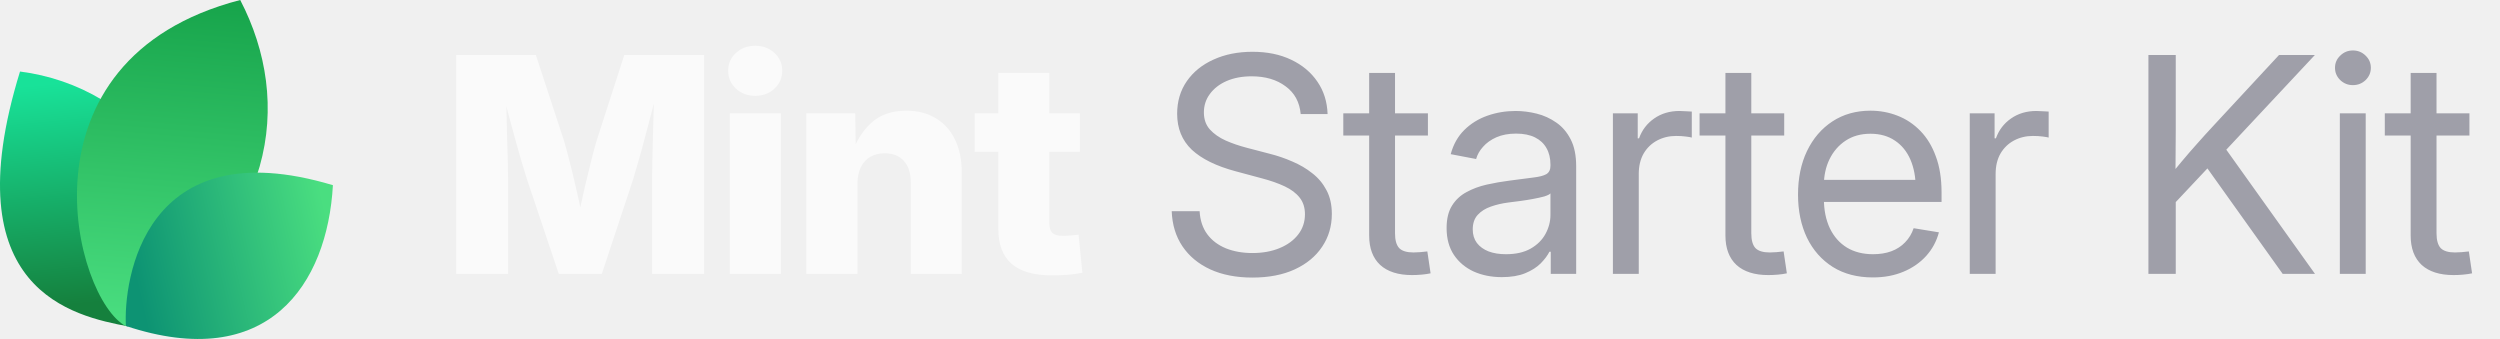
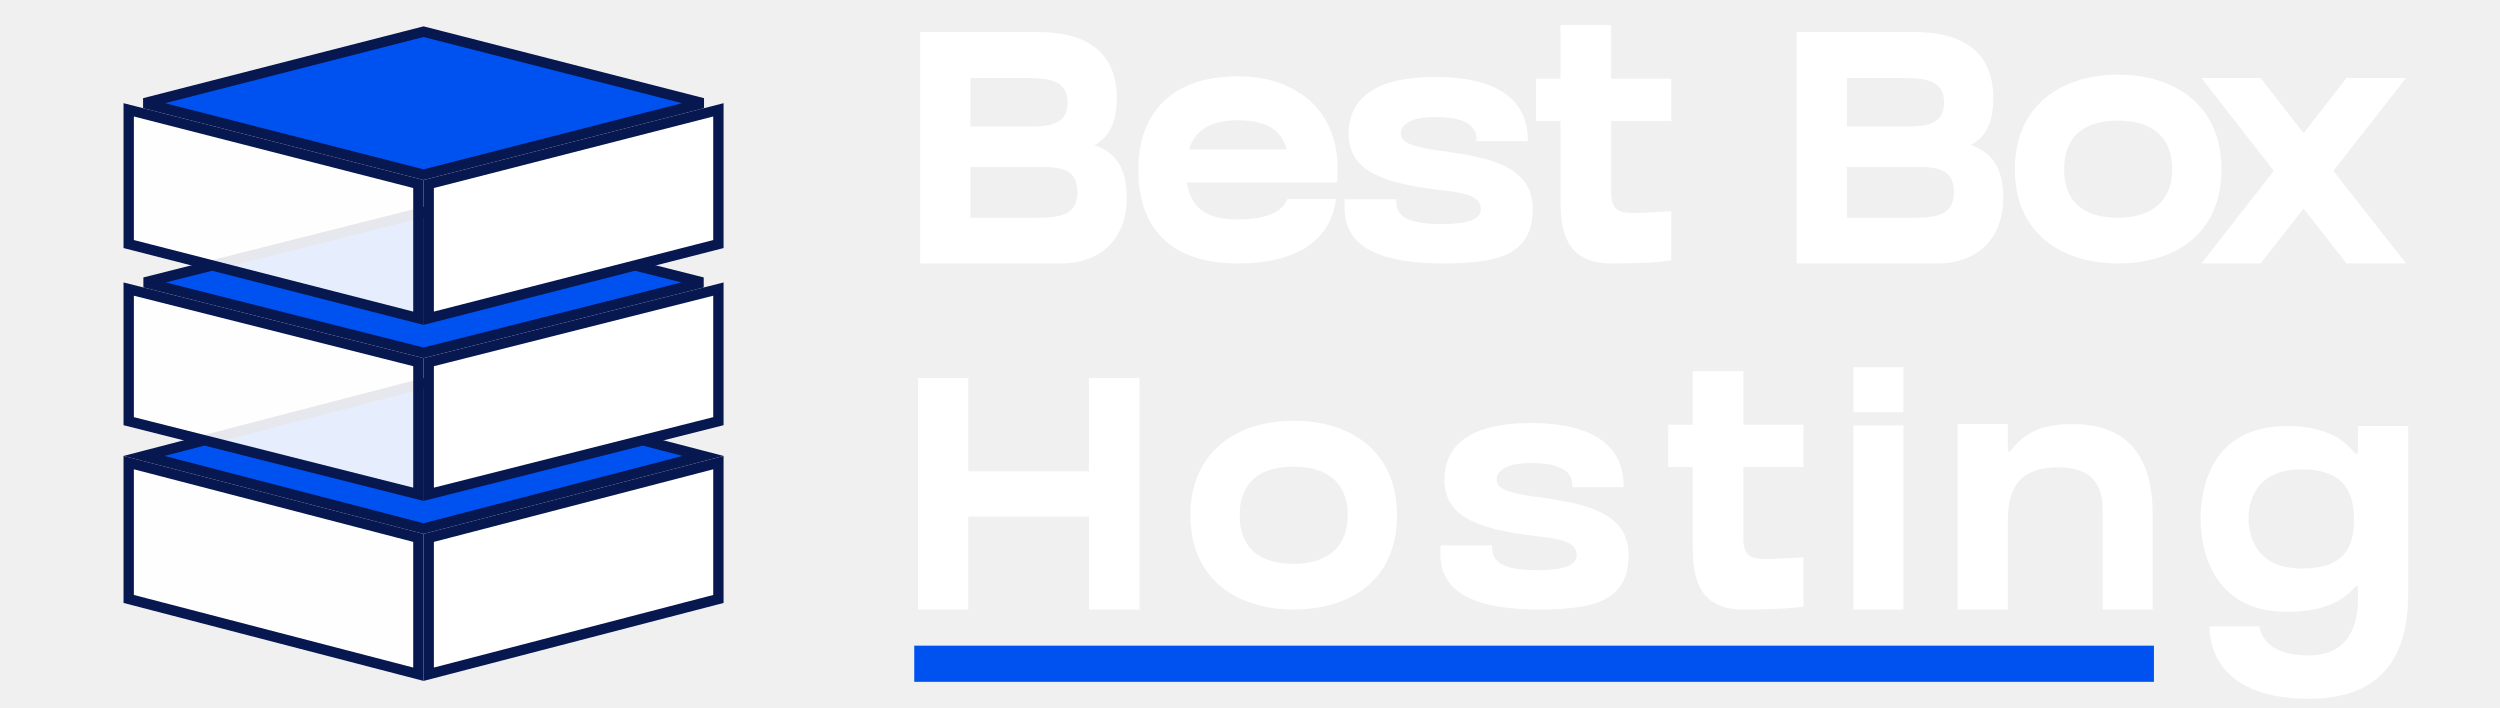
- <svg xmlns="http://www.w3.org/2000/svg" width="177" height="24" viewBox="0 0 177 24" fill="none">
-   <path d="M9.061 23.108C5.268 22.377 -3.391 20.627 1.417 5.064C9.634 6.099 16.973 14.064 9.061 23.108Z" fill="url(#paint0_linear_17557_2145)" />
-   <path d="M8.919 23.094C5.276 21.222 0.784 4.209 17.007 0C20.757 7.193 19.621 16.545 8.919 23.094Z" fill="url(#paint1_linear_17557_2145)" />
-   <path d="M8.914 23.079C8.735 19.882 10.159 9.085 23.57 13.111C23.181 20.123 18.984 26.418 8.914 23.079Z" fill="url(#paint2_linear_17557_2145)" />
-   <path d="M32.301 19.392V3.894H37.938L39.925 9.948C40.036 10.315 40.164 10.787 40.31 11.362C40.462 11.938 40.611 12.552 40.757 13.204C40.91 13.855 41.048 14.483 41.173 15.086C41.305 15.682 41.412 16.192 41.495 16.615H40.695C40.771 16.192 40.871 15.682 40.996 15.086C41.128 14.49 41.267 13.866 41.412 13.214C41.565 12.562 41.714 11.948 41.86 11.373C42.005 10.79 42.133 10.315 42.244 9.948L44.2 3.894H49.848V19.392H46.166V12.704C46.166 12.357 46.173 11.917 46.187 11.383C46.2 10.849 46.214 10.27 46.228 9.646C46.249 9.022 46.266 8.391 46.28 7.753C46.301 7.115 46.311 6.519 46.311 5.964H46.623C46.485 6.561 46.332 7.181 46.166 7.826C45.999 8.471 45.833 9.102 45.666 9.719C45.507 10.336 45.351 10.901 45.198 11.414C45.053 11.928 44.928 12.357 44.824 12.704L42.608 19.392H39.561L37.314 12.704C37.203 12.357 37.072 11.928 36.919 11.414C36.773 10.901 36.614 10.34 36.441 9.729C36.274 9.112 36.104 8.481 35.931 7.836C35.764 7.192 35.608 6.567 35.463 5.964H35.827C35.834 6.512 35.844 7.105 35.858 7.743C35.872 8.374 35.886 9.005 35.9 9.636C35.92 10.26 35.938 10.839 35.952 11.373C35.965 11.907 35.972 12.351 35.972 12.704V19.392H32.301ZM51.668 19.392V8.024H55.288V19.392H51.668ZM53.468 6.786C52.927 6.786 52.473 6.616 52.105 6.276C51.738 5.93 51.554 5.507 51.554 5.007C51.554 4.508 51.738 4.088 52.105 3.749C52.473 3.409 52.927 3.239 53.468 3.239C54.009 3.239 54.463 3.409 54.83 3.749C55.198 4.082 55.382 4.501 55.382 5.007C55.382 5.507 55.198 5.93 54.83 6.276C54.463 6.616 54.009 6.786 53.468 6.786ZM60.708 13.027V19.392H57.088V8.024H60.551L60.593 10.967H60.281C60.593 10.024 61.061 9.268 61.685 8.7C62.309 8.124 63.138 7.836 64.171 7.836C64.975 7.836 65.672 8.017 66.262 8.377C66.851 8.731 67.302 9.234 67.614 9.885C67.933 10.537 68.092 11.307 68.092 12.194V19.392H64.483V12.912C64.483 12.26 64.32 11.754 63.994 11.394C63.675 11.033 63.221 10.853 62.632 10.853C62.25 10.853 61.914 10.936 61.623 11.102C61.332 11.269 61.106 11.515 60.947 11.841C60.787 12.16 60.708 12.555 60.708 13.027ZM76.456 8.024V10.749H69.008V8.024H76.456ZM70.683 5.163H74.292V15.783C74.292 16.102 74.361 16.334 74.5 16.48C74.646 16.625 74.899 16.698 75.259 16.698C75.405 16.698 75.596 16.688 75.831 16.667C76.074 16.646 76.251 16.629 76.362 16.615L76.632 19.309C76.313 19.378 75.963 19.427 75.582 19.455C75.207 19.482 74.836 19.496 74.469 19.496C73.2 19.496 72.25 19.222 71.619 18.674C70.995 18.127 70.683 17.308 70.683 16.22V5.163Z" fill="#FAFAFA" />
-   <path d="M88.667 19.652C87.523 19.652 86.528 19.458 85.682 19.07C84.843 18.681 84.188 18.137 83.716 17.437C83.245 16.736 82.992 15.908 82.957 14.951H84.933C84.968 15.596 85.148 16.14 85.474 16.584C85.8 17.021 86.24 17.354 86.795 17.582C87.35 17.804 87.974 17.915 88.667 17.915C89.388 17.915 90.026 17.801 90.581 17.572C91.143 17.343 91.583 17.024 91.902 16.615C92.228 16.199 92.391 15.717 92.391 15.169C92.391 14.698 92.266 14.306 92.017 13.994C91.767 13.675 91.413 13.408 90.956 13.193C90.498 12.978 89.954 12.787 89.323 12.621L87.502 12.132C86.123 11.765 85.082 11.255 84.382 10.603C83.689 9.944 83.342 9.095 83.342 8.055C83.342 7.174 83.571 6.404 84.028 5.746C84.486 5.087 85.117 4.577 85.921 4.217C86.726 3.849 87.645 3.666 88.678 3.666C89.718 3.666 90.63 3.853 91.413 4.227C92.204 4.602 92.824 5.122 93.275 5.787C93.726 6.446 93.965 7.209 93.993 8.076H92.089C92.013 7.23 91.656 6.574 91.018 6.11C90.387 5.638 89.586 5.403 88.615 5.403C87.95 5.403 87.36 5.513 86.847 5.735C86.341 5.957 85.946 6.262 85.661 6.651C85.377 7.032 85.235 7.469 85.235 7.961C85.235 8.447 85.377 8.849 85.661 9.168C85.946 9.48 86.317 9.74 86.774 9.948C87.232 10.149 87.724 10.319 88.251 10.457L89.884 10.884C90.439 11.023 90.977 11.206 91.496 11.435C92.023 11.657 92.495 11.934 92.911 12.267C93.334 12.593 93.67 12.995 93.92 13.474C94.17 13.945 94.294 14.504 94.294 15.149C94.294 16.015 94.066 16.788 93.608 17.468C93.157 18.148 92.512 18.681 91.673 19.07C90.834 19.458 89.832 19.652 88.667 19.652ZM101.097 8.024V9.594H95.106V8.024H101.097ZM96.937 5.163H98.767V16.521C98.767 17 98.865 17.347 99.059 17.562C99.26 17.77 99.6 17.874 100.078 17.874C100.21 17.874 100.366 17.867 100.546 17.853C100.733 17.832 100.903 17.815 101.056 17.801L101.285 19.351C101.097 19.392 100.886 19.423 100.65 19.444C100.414 19.465 100.189 19.475 99.974 19.475C98.996 19.475 98.244 19.236 97.717 18.758C97.197 18.272 96.937 17.579 96.937 16.677V5.163ZM106.33 19.621C105.595 19.621 104.932 19.489 104.343 19.226C103.754 18.955 103.285 18.564 102.939 18.05C102.592 17.53 102.419 16.896 102.419 16.147C102.419 15.495 102.547 14.965 102.804 14.556C103.06 14.146 103.403 13.828 103.833 13.599C104.263 13.363 104.742 13.186 105.269 13.068C105.796 12.95 106.333 12.857 106.881 12.787C107.574 12.69 108.132 12.617 108.555 12.569C108.978 12.52 109.287 12.441 109.481 12.33C109.675 12.212 109.772 12.014 109.772 11.737V11.654C109.772 11.203 109.679 10.815 109.492 10.489C109.311 10.163 109.041 9.91 108.68 9.729C108.32 9.549 107.872 9.459 107.338 9.459C106.805 9.459 106.34 9.546 105.945 9.719C105.556 9.892 105.241 10.118 104.998 10.395C104.755 10.665 104.593 10.953 104.509 11.258L102.71 10.915C102.897 10.222 103.22 9.65 103.677 9.199C104.135 8.748 104.679 8.412 105.31 8.19C105.941 7.968 106.607 7.857 107.307 7.857C107.8 7.857 108.295 7.92 108.795 8.044C109.301 8.169 109.765 8.381 110.188 8.679C110.611 8.97 110.951 9.369 111.208 9.875C111.464 10.374 111.593 11.005 111.593 11.768V19.392H109.793V17.822H109.7C109.568 18.085 109.363 18.359 109.086 18.643C108.809 18.921 108.444 19.153 107.994 19.34C107.543 19.527 106.988 19.621 106.33 19.621ZM106.621 17.998C107.321 17.998 107.904 17.867 108.368 17.603C108.84 17.333 109.19 16.986 109.419 16.563C109.654 16.133 109.772 15.682 109.772 15.211V13.692C109.703 13.769 109.554 13.841 109.325 13.911C109.096 13.973 108.829 14.032 108.524 14.088C108.226 14.143 107.921 14.192 107.609 14.233C107.304 14.275 107.033 14.309 106.798 14.337C106.354 14.393 105.938 14.49 105.549 14.628C105.168 14.76 104.86 14.954 104.624 15.211C104.388 15.467 104.27 15.811 104.27 16.241C104.27 16.615 104.367 16.934 104.561 17.198C104.762 17.461 105.04 17.662 105.393 17.801C105.747 17.933 106.156 17.998 106.621 17.998ZM114.193 19.392V8.024H115.951V9.792H116.045C116.253 9.209 116.61 8.741 117.116 8.388C117.622 8.034 118.219 7.857 118.905 7.857C119.058 7.857 119.217 7.864 119.384 7.878C119.55 7.885 119.682 7.892 119.779 7.899V9.74C119.716 9.719 119.578 9.695 119.363 9.667C119.155 9.639 118.922 9.625 118.666 9.625C118.174 9.625 117.726 9.733 117.324 9.948C116.922 10.163 116.603 10.471 116.367 10.874C116.138 11.276 116.024 11.758 116.024 12.319V19.392H114.193ZM126.322 8.024V9.594H120.33V8.024H126.322ZM122.161 5.163H123.992V16.521C123.992 17 124.089 17.347 124.283 17.562C124.484 17.77 124.824 17.874 125.302 17.874C125.434 17.874 125.59 17.867 125.77 17.853C125.958 17.832 126.127 17.815 126.28 17.801L126.509 19.351C126.322 19.392 126.11 19.423 125.874 19.444C125.639 19.465 125.413 19.475 125.198 19.475C124.221 19.475 123.468 19.236 122.941 18.758C122.421 18.272 122.161 17.579 122.161 16.677V5.163ZM132.604 19.642C131.502 19.642 130.555 19.396 129.765 18.903C128.974 18.404 128.364 17.714 127.934 16.834C127.511 15.946 127.3 14.927 127.3 13.775C127.3 12.611 127.511 11.584 127.934 10.697C128.364 9.802 128.964 9.102 129.734 8.596C130.51 8.089 131.408 7.836 132.428 7.836C133.1 7.836 133.738 7.954 134.341 8.19C134.952 8.426 135.489 8.783 135.954 9.261C136.425 9.74 136.793 10.343 137.056 11.071C137.327 11.792 137.462 12.645 137.462 13.63V14.296H128.433V12.735H136.463L135.631 13.297C135.631 12.541 135.506 11.876 135.257 11.3C135.007 10.725 134.643 10.277 134.165 9.958C133.686 9.632 133.107 9.469 132.428 9.469C131.748 9.469 131.162 9.632 130.67 9.958C130.177 10.284 129.796 10.725 129.526 11.279C129.262 11.827 129.13 12.441 129.13 13.12V14.046C129.13 14.864 129.273 15.572 129.557 16.168C129.841 16.757 130.243 17.211 130.763 17.53C131.283 17.842 131.901 17.998 132.615 17.998C133.093 17.998 133.523 17.929 133.905 17.79C134.293 17.645 134.619 17.433 134.882 17.156C135.153 16.879 135.354 16.546 135.486 16.157L137.275 16.449C137.108 17.08 136.81 17.634 136.38 18.113C135.95 18.591 135.413 18.966 134.768 19.236C134.123 19.507 133.402 19.642 132.604 19.642ZM139.459 19.392V8.024H141.217V9.792H141.311C141.519 9.209 141.876 8.741 142.382 8.388C142.888 8.034 143.485 7.857 144.171 7.857C144.324 7.857 144.483 7.864 144.649 7.878C144.816 7.885 144.948 7.892 145.045 7.899V9.74C144.982 9.719 144.844 9.695 144.629 9.667C144.421 9.639 144.188 9.625 143.932 9.625C143.439 9.625 142.992 9.733 142.59 9.948C142.188 10.163 141.869 10.471 141.633 10.874C141.404 11.276 141.29 11.758 141.29 12.319V19.392H139.459ZM153.429 14.961V12.715C153.783 12.257 154.136 11.82 154.49 11.404C154.844 10.981 155.204 10.565 155.572 10.156C155.939 9.74 156.314 9.327 156.695 8.918L161.355 3.894H163.893L157.277 10.967H157.184L153.429 14.961ZM152.108 19.392V3.894H154.043V9.241L154.022 12.559L154.043 13.505V19.392H152.108ZM161.615 19.392L155.967 11.477L157.173 9.969L163.903 19.392H161.615ZM165.661 19.392V8.024H167.492V19.392H165.661ZM166.587 6.027C166.24 6.027 165.942 5.909 165.692 5.673C165.443 5.43 165.318 5.139 165.318 4.799C165.318 4.459 165.443 4.172 165.692 3.936C165.942 3.693 166.24 3.572 166.587 3.572C166.934 3.572 167.232 3.693 167.482 3.936C167.731 4.172 167.856 4.459 167.856 4.799C167.856 5.139 167.731 5.43 167.482 5.673C167.232 5.909 166.934 6.027 166.587 6.027ZM174.836 8.024V9.594H168.844V8.024H174.836ZM170.675 5.163H172.506V16.521C172.506 17 172.603 17.347 172.797 17.562C172.998 17.77 173.338 17.874 173.816 17.874C173.948 17.874 174.104 17.867 174.284 17.853C174.472 17.832 174.641 17.815 174.794 17.801L175.023 19.351C174.836 19.392 174.624 19.423 174.388 19.444C174.153 19.465 173.927 19.475 173.712 19.475C172.735 19.475 171.982 19.236 171.455 18.758C170.935 18.272 170.675 17.579 170.675 16.677V5.163Z" fill="#9F9FA9" />
-   <defs>
-     <linearGradient id="paint0_linear_17557_2145" x1="3.776" y1="5.916" x2="5.232" y2="21.559" gradientUnits="userSpaceOnUse">
-       <stop stop-color="#18E299" />
-       <stop offset="1" stop-color="#15803D" />
-     </linearGradient>
-     <linearGradient id="paint1_linear_17557_2145" x1="12.171" y1="-0.718" x2="10.19" y2="22.983" gradientUnits="userSpaceOnUse">
-       <stop stop-color="#16A34A" />
-       <stop offset="1" stop-color="#4ADE80" />
-     </linearGradient>
-     <linearGradient id="paint2_linear_17557_2145" x1="23.133" y1="15.353" x2="9.338" y2="18.52" gradientUnits="userSpaceOnUse">
-       <stop stop-color="#4ADE80" />
-       <stop offset="1" stop-color="#0D9373" />
-     </linearGradient>
-   </defs>
+ <svg xmlns="http://www.w3.org/2000/svg" width="484" height="137" viewBox="0 0 484 137" fill="none">
+   <rect x="177" y="125" width="240" height="7" fill="#0052F0" />
+   <path d="M211.862 28.088C215.894 29.496 218.134 32.376 218.134 38.264C218.134 46.904 212.374 51 205.526 51C200.662 51 178.134 51 178.134 51V6.2H195.35C196.63 6.2 198.422 6.2 200.918 6.2C210.198 6.2 216.214 9.976 216.214 19C216.214 23.864 214.678 26.552 211.862 28.088ZM198.102 15.096C195.606 15.096 189.206 15.096 187.862 15.096V24.504C191.446 24.504 196.054 24.504 198.55 24.504C203.03 24.504 206.678 24.312 206.678 19.832C206.678 15.352 202.838 15.096 198.102 15.096ZM200.15 42.168C204.95 42.168 208.598 41.848 208.598 37.24C208.598 33.016 205.91 32.312 201.43 32.312C198.358 32.312 190.486 32.312 187.862 32.312V42.168H195.99C199.83 42.168 196.886 42.168 200.15 42.168ZM258.464 35.32H229.792C230.496 40.12 233.376 42.488 239.648 42.488C245.472 42.488 248.352 40.888 249.248 38.52H258.656C257.696 46.264 251.424 51 239.648 51C227.36 51 220.384 44.856 220.384 32.888C220.384 21.176 227.552 14.776 239.648 14.776C244.704 14.776 248.8 16.056 251.808 18.168V18.104C258.72 22.84 259.36 30.392 258.848 35.32H258.464ZM239.648 23.288C234.272 23.288 231.328 25.272 230.176 28.92H249.12C248.352 26.232 246.56 23.288 239.648 23.288ZM279.394 29.24C287.522 30.456 296.738 31.864 296.738 40.376C296.738 49.272 290.338 51 279.33 51C271.202 51 265.634 49.528 262.754 46.648C260.258 44.152 260.258 41.144 260.322 39.288V38.584H270.306V38.904C270.306 41.976 272.61 43.384 279.074 43.384C282.978 43.384 286.69 42.872 286.69 40.504C286.69 37.816 283.234 37.304 279.33 36.856C278.818 36.792 278.306 36.728 277.794 36.664C267.49 35.32 261.09 33.016 261.09 25.848C261.09 20.856 263.97 14.904 277.794 14.904C292.642 14.904 295.778 21.496 295.778 27V27.32H285.858V27C285.858 24.184 283.426 22.648 277.794 22.648C272.354 22.648 271.202 24.632 271.202 25.72C271.202 27.32 272.29 28.216 278.562 29.176L279.394 29.24ZM311.912 23.416V36.152V36.92C311.912 42.104 314.216 41.4 323.56 40.888V50.36C323.56 50.36 321.64 51 311.912 51C302.12 51 302.12 43 302.12 37.816V23.416H297.384V15.224H302.12V4.856H311.912V15.224H323.56V23.416H311.912ZM381.55 28.088C385.582 29.496 387.822 32.376 387.822 38.264C387.822 46.904 382.062 51 375.214 51C370.35 51 347.822 51 347.822 51V6.2H365.038C366.318 6.2 368.11 6.2 370.606 6.2C379.886 6.2 385.902 9.976 385.902 19C385.902 23.864 384.366 26.552 381.55 28.088ZM367.79 15.096C365.294 15.096 358.894 15.096 357.55 15.096V24.504C361.134 24.504 365.742 24.504 368.238 24.504C372.718 24.504 376.366 24.312 376.366 19.832C376.366 15.352 372.526 15.096 367.79 15.096ZM369.838 42.168C374.638 42.168 378.286 41.848 378.286 37.24C378.286 33.016 375.598 32.312 371.118 32.312C368.046 32.312 360.174 32.312 357.55 32.312V42.168H365.678C369.518 42.168 366.574 42.168 369.838 42.168ZM410.04 14.456C420.984 14.456 430.072 20.28 430.072 32.76C430.072 45.368 420.984 51 410.04 51C399.16 51 390.072 45.176 390.072 32.76C390.072 20.408 399.16 14.456 410.04 14.456ZM410.04 42.168C416.184 42.168 420.536 39.224 420.536 32.76C420.536 26.104 416.184 23.352 410.04 23.352C403.96 23.352 399.608 25.976 399.608 32.76C399.608 39.48 403.96 42.168 410.04 42.168ZM465.813 15.096L451.733 33.08L465.813 51H454.293L445.973 40.376L437.653 51H426.197L440.213 33.08L426.197 15.096H437.653L445.973 25.784L454.293 15.096H465.813ZM210.821 91.248V73.2H220.613V118H210.821V100.016H187.461V118H177.733V73.2H187.461V91.248H210.821ZM250.429 81.456C261.373 81.456 270.461 87.28 270.461 99.76C270.461 112.368 261.373 118 250.429 118C239.549 118 230.461 112.176 230.461 99.76C230.461 87.408 239.549 81.456 250.429 81.456ZM250.429 109.168C256.573 109.168 260.925 106.224 260.925 99.76C260.925 93.104 256.573 90.352 250.429 90.352C244.349 90.352 239.997 92.976 239.997 99.76C239.997 106.48 244.349 109.168 250.429 109.168ZM297.948 96.24C306.076 97.456 315.292 98.864 315.292 107.376C315.292 116.272 308.892 118 297.884 118C289.756 118 284.188 116.528 281.308 113.648C278.812 111.152 278.812 108.144 278.876 106.288V105.584H288.86V105.904C288.86 108.976 291.164 110.384 297.628 110.384C301.532 110.384 305.244 109.872 305.244 107.504C305.244 104.816 301.788 104.304 297.884 103.856C297.372 103.792 296.86 103.728 296.348 103.664C286.044 102.32 279.644 100.016 279.644 92.848C279.644 87.856 282.524 81.904 296.348 81.904C311.196 81.904 314.332 88.496 314.332 94V94.32H304.412V94C304.412 91.184 301.98 89.648 296.348 89.648C290.908 89.648 289.756 91.632 289.756 92.72C289.756 94.32 290.844 95.216 297.116 96.176L297.948 96.24ZM337.506 90.416V103.152V103.92C337.506 109.104 339.81 108.4 349.154 107.888V117.36C349.154 117.36 347.234 118 337.506 118C327.714 118 327.714 110 327.714 104.816V90.416H322.978V82.224H327.714V71.856H337.506V82.224H349.154V90.416H337.506ZM368.495 118H358.831V82.352H368.495V118ZM368.495 79.792H358.831V71.088H368.495V79.792ZM401.204 82.096C416.372 82.096 416.756 94.832 416.756 100.08V118H407.092V100.08C407.092 97.264 407.668 90.48 398.388 90.48C389.94 90.48 388.724 95.856 388.724 100.72V118H378.996V82.096H388.724V87.408H389.172C391.476 84.208 394.74 82.096 401.204 82.096ZM456.499 82.48H466.227V114.544C466.227 121.968 464.883 135.28 447.027 135.28C430.899 135.28 427.763 126.576 427.763 121.264C430.323 121.264 435.827 121.264 437.427 121.264C437.683 123.184 439.347 126.896 446.963 126.896C453.555 126.896 456.499 122.608 456.499 116.016V113.456H456.051C453.619 116.528 449.523 118.448 442.739 118.448C427.699 118.448 426.035 105.328 426.035 100.464C426.035 95.216 427.635 82.48 442.803 82.48C449.459 82.48 453.491 84.592 455.923 87.792H456.499V82.48ZM445.619 110.064C454.003 110.064 455.731 105.904 455.731 100.464C455.731 95.6 454.003 90.864 445.619 90.864C436.275 90.864 435.315 97.648 435.315 100.464C435.315 103.088 436.339 110.064 445.619 110.064Z" fill="white" />
+   <path d="M136.107 88.269L81.999 102.329L27.892 88.269L81.999 74.207L136.107 88.269Z" fill="#0052F0" stroke="#071750" stroke-width="2" />
+   <path d="M139.083 115.958L83 130.531V104.135L139.083 89.562V115.958Z" fill="white" stroke="#071750" stroke-width="2" />
+   <path d="M80.999 104.135V130.531L24.916 115.958V89.562L80.999 104.135Z" fill="white" fill-opacity="0.9" stroke="#071750" stroke-width="2" />
+   <path d="M135.995 54.681L81.999 68.305L28.004 54.681L81.999 41.056L135.995 54.681Z" fill="#0052F0" stroke="#071750" stroke-width="2" />
+   <path d="M139.083 81.54L83 95.691V70.116L139.083 55.965V81.54Z" fill="white" stroke="#071750" stroke-width="2" />
+   <path d="M80.999 70.116V95.691L24.916 81.54V55.965L80.999 70.116Z" fill="white" fill-opacity="0.9" stroke="#071750" stroke-width="2" />
+   <path d="M136.052 19.975L81.999 33.817L27.947 19.975L81.999 6.132L136.052 19.975Z" fill="#0052F0" stroke="#071750" stroke-width="2" />
+   <path d="M139.083 47.248L83 61.611V35.625L139.083 21.263V47.248Z" fill="white" stroke="#071750" stroke-width="2" />
+   <path d="M80.999 35.625V61.611L24.916 47.248V21.263L80.999 35.625Z" fill="white" fill-opacity="0.9" stroke="#071750" stroke-width="2" />
</svg>
